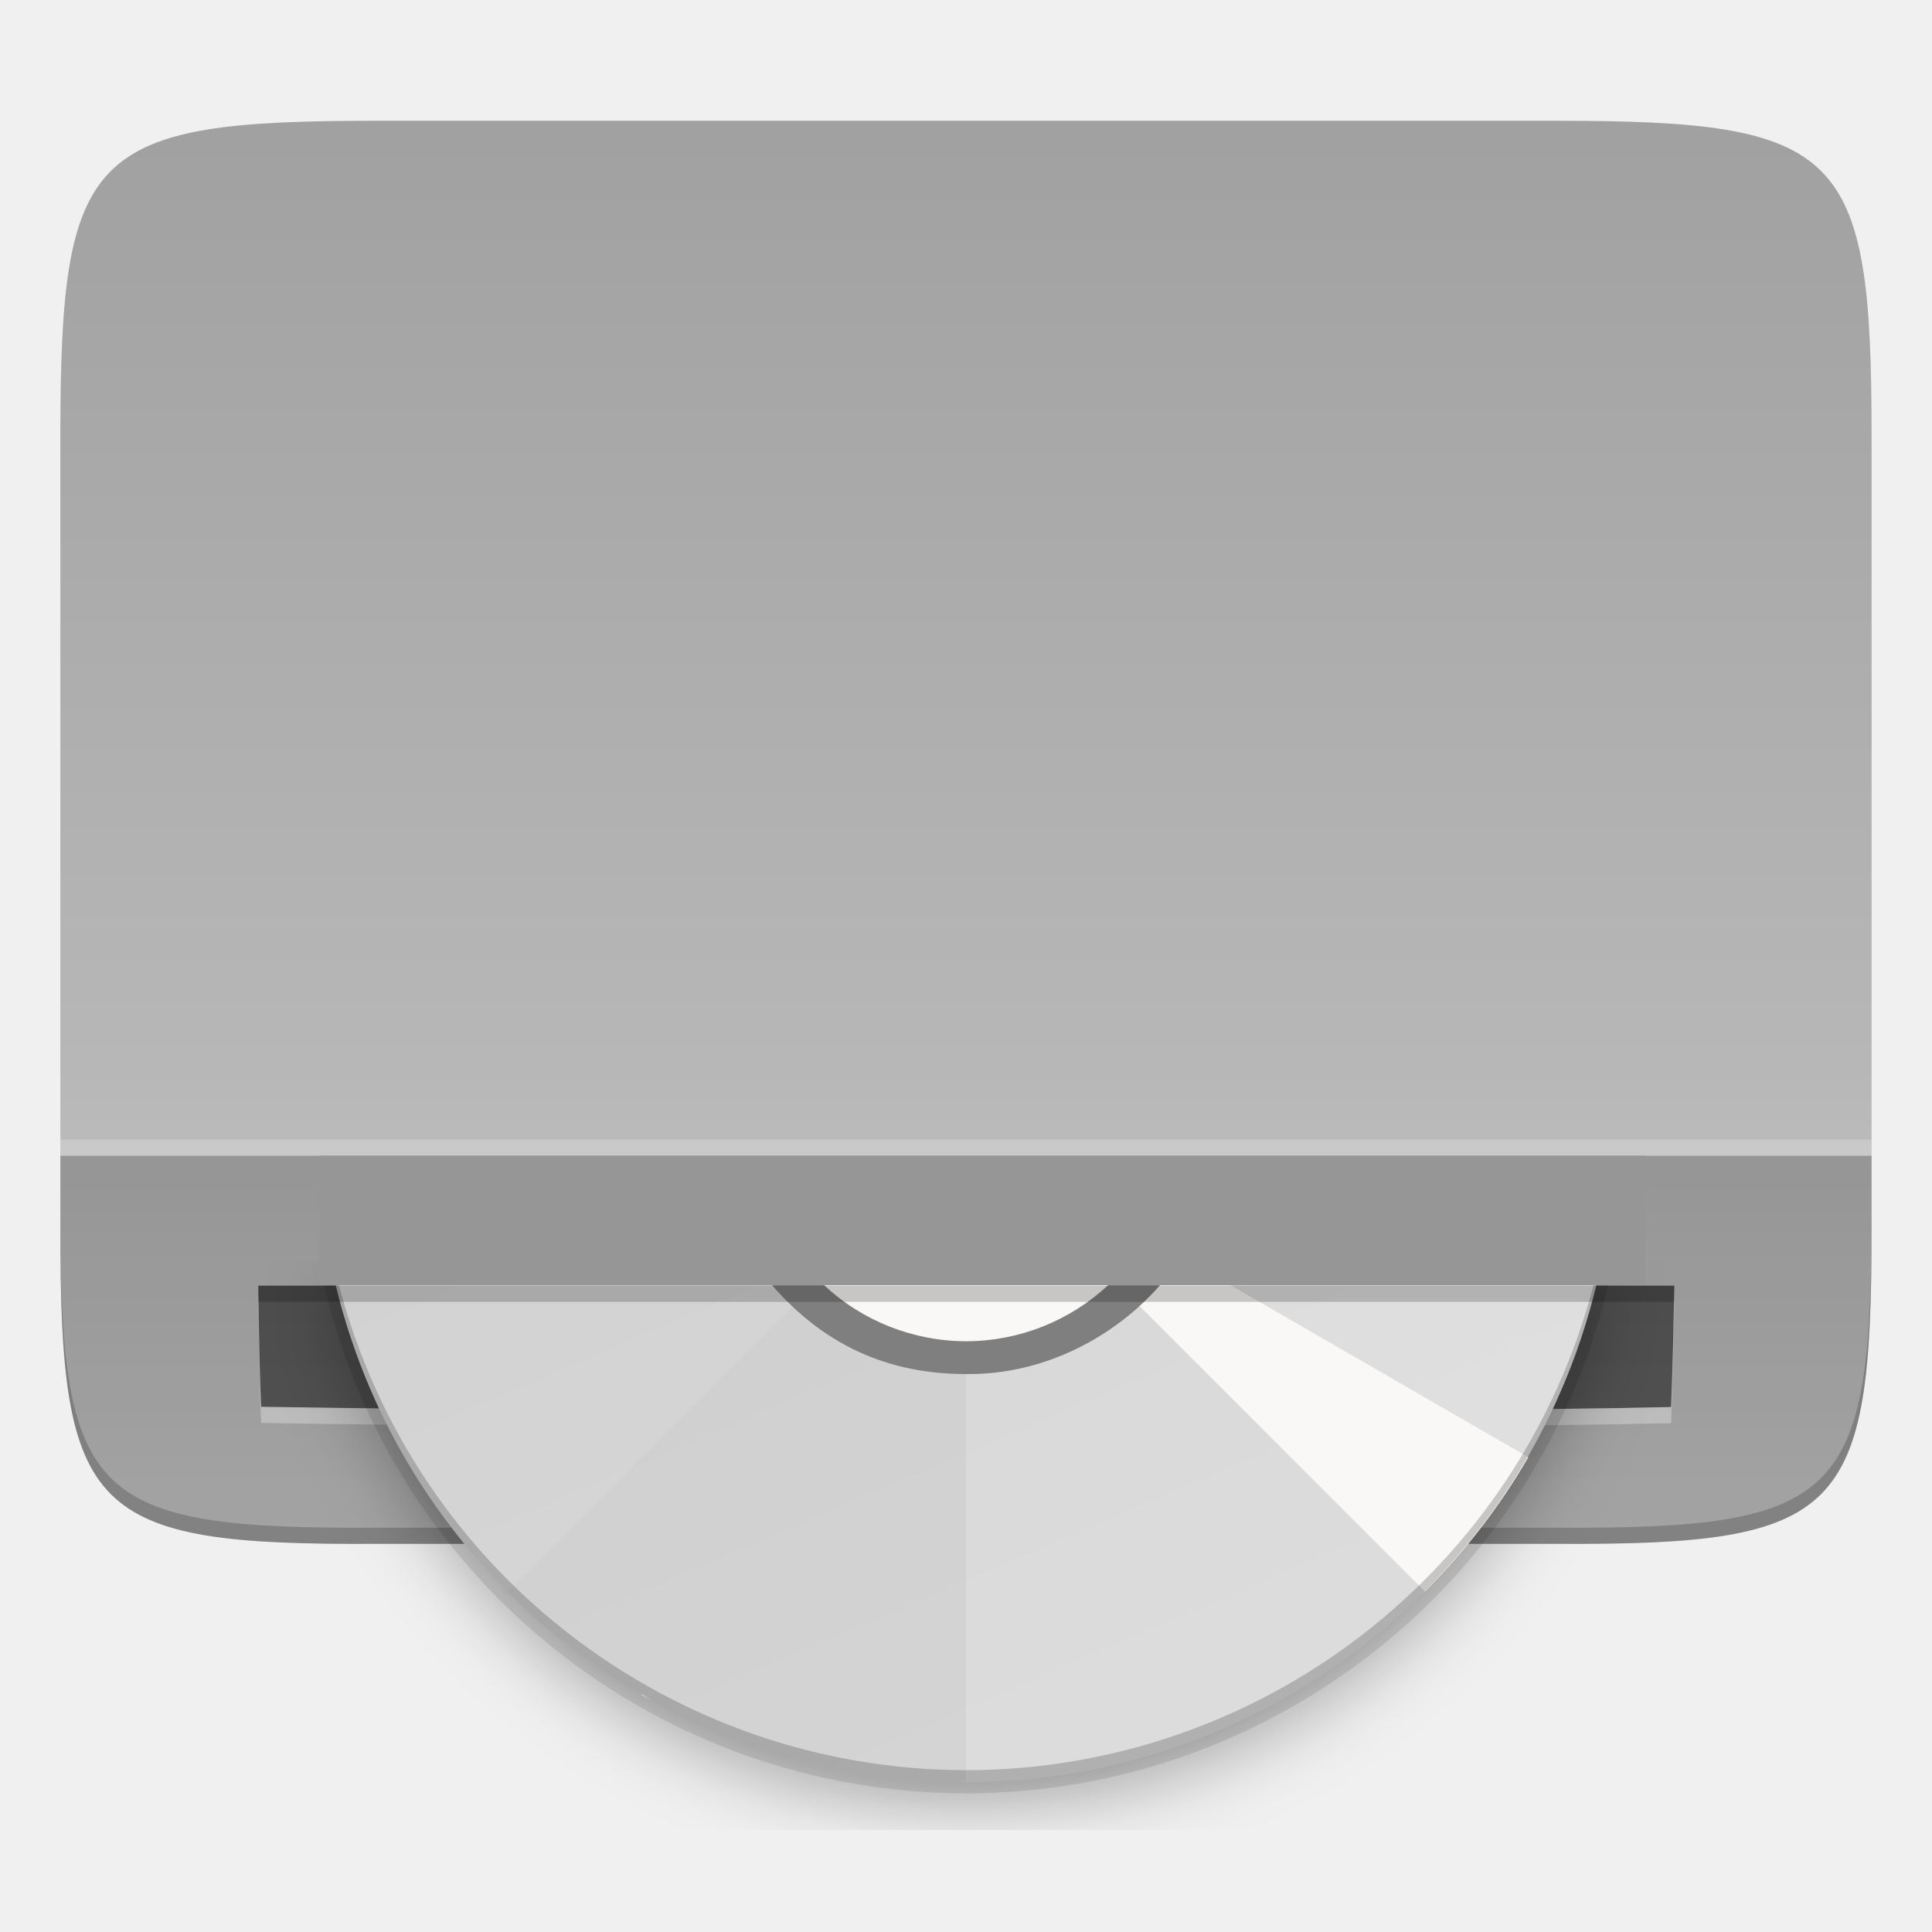
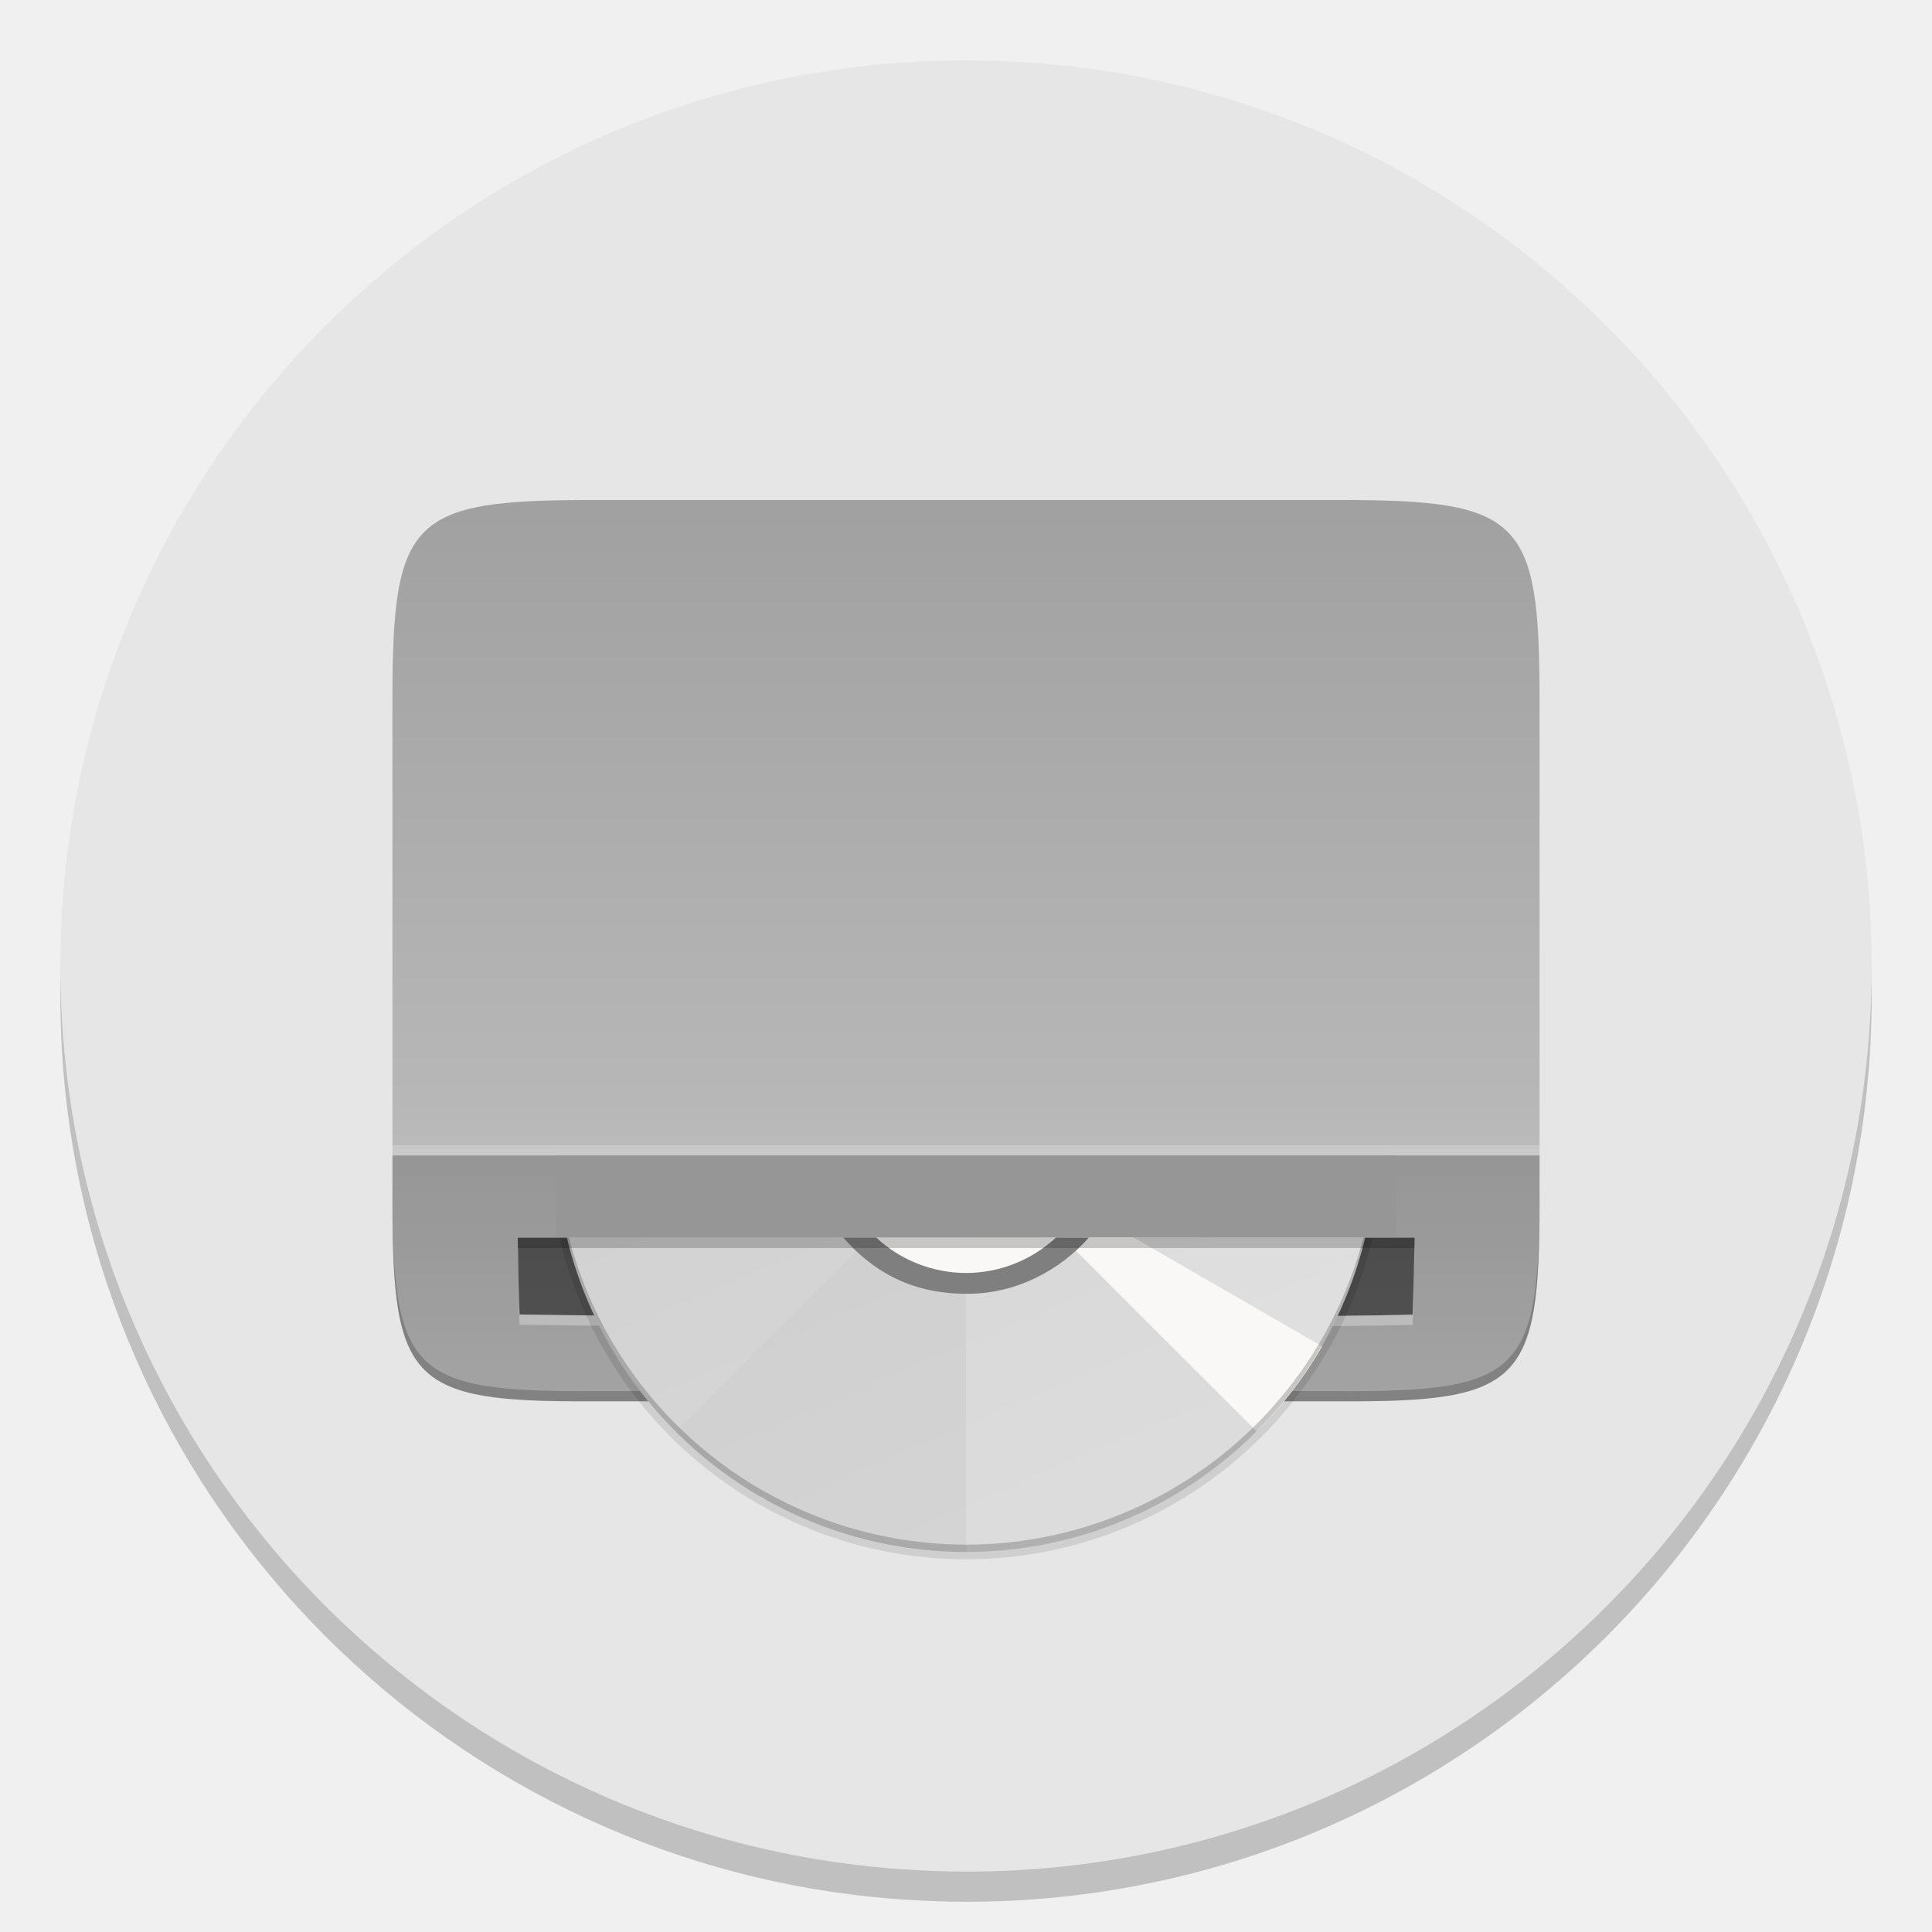
- <svg xmlns="http://www.w3.org/2000/svg" width="64" height="64" version="1.1" viewBox="0 0 16.933 16.933">
+ <svg xmlns="http://www.w3.org/2000/svg" width="64" height="64" version="1.1">
  <defs>
-     <filter id="c" x="-.048" y="-.048" width="1.096" height="1.096" color-interpolation-filters="sRGB">
-       <feGaussianBlur stdDeviation="4.48" />
-     </filter>
-     <linearGradient id="b" x1="104" x2="200" y1="44" y2="268" gradientTransform="matrix(.71689 0 0 .71689 43.032 81.297)" gradientUnits="userSpaceOnUse">
+     <linearGradient id="b" x1="399.57" x2="399.57" y1="545.8" y2="517.8" gradientTransform="matrix(2.1429 0 0 2.1429 -826.36 -1107.5)" gradientUnits="userSpaceOnUse">
+       <stop stop-color="#3889e9" offset="0" />
+       <stop stop-color="#5ea5fb" offset="1" />
+     </linearGradient>
+     <linearGradient id="d" x1="32.045" x2="30" y1="1.789" y2="61.55" gradientTransform="matrix(.86339 0 0 .8182 -320.77 -397.49)" gradientUnits="userSpaceOnUse">
+       <stop stop-color="#f9f9f9" offset="0" />
+       <stop stop-color="#e6e6e6" offset="1" />
+     </linearGradient>
+     <linearGradient id="b-3" x1="104" x2="200" y1="44" y2="268" gradientTransform="matrix(.71689 0 0 .71689 43.032 81.297)" gradientUnits="userSpaceOnUse">
      <stop stop-color="#cdcdcd" offset="0" />
      <stop stop-color="#d9d9d9" offset="1" />
    </linearGradient>
    <linearGradient id="a" x1="529.66" x2="-35.31" y1="295.64" y2="295.64" gradientTransform="matrix(0 -.11989 -.11988 0 50.474 38.893)" gradientUnits="userSpaceOnUse">
      <stop stop-color="#999" offset="0" />
      <stop stop-color="#b7b7b7" offset=".613" />
      <stop stop-color="#dbdbdb" offset="1" />
    </linearGradient>
  </defs>
-   <g transform="matrix(.26785 0 0 .26785 3.8732 4.8145)">
-     <path d="m46.781 22.245c0 9.339-0.959 10.344-10.317 10.298h-19.316-19.316c-9.358 0.046-10.317-0.959-10.317-10.298v-25.97c0-9.339 0.959-10.298 10.317-10.298h19.316 19.316c9.358 0 10.317 0.959 10.317 10.298z" color="#000000" fill="url(#a)" />
-     <g>
-       <path d="m-12.485 21.716v0.529c0 9.339 0.959 10.344 10.316 10.298h19.316 19.316c9.358 0.046 10.317-0.959 10.317-10.298v-0.529c0 9.339-0.959 10.344-10.317 10.298h-19.316-19.316c-9.358 0.046-10.316-0.959-10.316-10.298z" color="#000000" opacity=".2" />
-       <path d="m-12.485 19.843v2.401c0 9.339 0.959 10.344 10.316 10.298h19.316 19.316c9.358 0.046 10.317-0.959 10.317-10.298v-2.401z" color="#000000" opacity=".2" />
-       <path d="m-6.003 24.467c0.018 1.197 0.032 2.395 0.087 3.591 13.107 0.205 26.279 0.159 39.381 0.097 2.252-0.02 4.505-0.035 6.756-0.09 0.053-1.323 0.083-2.647 0.104-3.97h-46.333c0.001 0.124 0.003 0.248 0.004 0.372z" enable-background="new" opacity=".5" />
-     </g>
+   <path d="m50.249 9.194q-3.86-2.973-8.444-4.556-4.737-1.637-9.802-1.637c-16.57 0-30.003 13.432-30.003 30.001 0 15.158 11.245 27.684 25.845 29.709 0.712 0.099 1.434 0.175 2.159 0.219 0.661 0.041 1.326 0.07 2 0.07 16.567 0 29.997-13.432 29.997-29.999 0-1.31-0.083-2.604-0.245-3.866-0.188-1.475-0.493-2.909-0.884-4.305q-1.329-4.689-4.082-8.726-2.721-3.977-6.54-6.911z" opacity=".2" stroke-width=".997" />
+   <path d="m50.249 8.193q-3.86-2.973-8.444-4.556-4.737-1.637-9.802-1.637c-16.57 0-30.003 13.432-30.003 30.001 0 15.158 11.245 27.684 25.845 29.709 0.712 0.099 1.434 0.175 2.159 0.219 0.661 0.041 1.326 0.07 2 0.07 16.567 0 29.997-13.432 29.997-29.999 0-1.31-0.083-2.604-0.245-3.866-0.188-1.475-0.493-2.909-0.884-4.305q-1.329-4.689-4.082-8.726-2.721-3.977-6.54-6.911z" fill="url(#d)" stroke-width=".997" />
+   <circle cx="32.02" cy="32.044" r="30.001" fill-opacity="0" stroke-width="1.571" />
+   <circle cx="32.02" cy="32.044" r="0" fill="url(#b)" stroke-width="1.571" />
+   <g transform="matrix(.64118 0 0 .64118 21.005 25.554)">
+     <path d="m46.781 22.245c0 9.339-0.959 10.344-10.317 10.298h-38.632c-9.358 0.046-10.317-0.959-10.317-10.298v-25.97c0-9.339 0.959-10.298 10.317-10.298h38.632c9.358 0 10.317 0.959 10.317 10.298z" color="#000000" fill="url(#a)" />
+     <path d="m-12.485 21.716v0.529c0 9.339 0.959 10.344 10.316 10.298h38.632c9.358 0.046 10.317-0.959 10.317-10.298v-0.529c0 9.339-0.959 10.344-10.317 10.298h-38.632c-9.358 0.046-10.316-0.959-10.316-10.298z" color="#000000" opacity=".2" />
+     <path d="m-12.485 19.843v2.401c0 9.339 0.959 10.344 10.316 10.298h38.632c9.358 0.046 10.317-0.959 10.317-10.298v-2.401z" color="#000000" opacity=".2" />
+     <path d="m-6.003 24.467c0.018 1.197 0.032 2.395 0.087 3.591 13.107 0.205 26.279 0.159 39.381 0.097 2.252-0.02 4.505-0.035 6.756-0.09 0.053-1.323 0.083-2.647 0.104-3.97h-46.333c0.001 0.124 0.003 0.248 0.004 0.372z" enable-background="new" opacity=".5" />
    <rect x="-12.484" y="19.314" width="59.265" height=".529" enable-background="new" fill="#fff" opacity=".2" />
    <path d="m-6.007 24.624c0.001 0.124 0.003 0.248 0.004 0.372 0.018 1.197 0.032 2.395 0.087 3.591 13.107 0.205 26.279 0.159 39.381 0.097 2.252-0.02 4.505-0.035 6.756-0.09 0.053-1.323 0.083-2.647 0.104-3.97h-0.011c-0.021 1.147-0.047 2.295-0.093 3.441-2.252 0.055-4.504 0.07-6.756 0.09-13.102 0.062-26.274 0.107-39.381-0.097-0.053-1.144-0.068-2.289-0.085-3.434z" enable-background="new" fill="#fff" opacity=".3" />
    <g transform="matrix(.26458 0 0 .26458 -23.067 -32.014)" enable-background="new">
-       <path d="m73.404 212a80.292 80.292 0 0 0 78.596 64.291 80.292 80.292 0 0 0 78.68-64.291z" enable-background="new" filter="url(#c)" opacity=".3" />
      <path d="m72.58 212a81.726 81.726 0 0 0 79.42 62.857 81.726 81.726 0 0 0 79.426-62.857z" enable-background="new" opacity=".1" />
-       <path d="m74.049 212a80.292 80.292 0 0 0 77.951 61.424 80.292 80.292 0 0 0 77.947-61.424z" enable-background="new" fill="url(#b)" />
+       <path d="m74.049 212a80.292 80.292 0 0 0 77.951 61.424 80.292 80.292 0 0 0 77.947-61.424z" enable-background="new" fill="url(#b-3)" />
      <path d="m152 212v61.424a80.292 80.292 0 0 0 77.951-61.424z" enable-background="new" fill="#fff" opacity=".2" />
      <path d="m133.13 212-37.908 37.908a80.292 80.292 0 0 0 113.55 0l-37.908-37.908z" enable-background="new" opacity=".02" />
      <path d="m170.88 212 37.881 37.883a80.292 80.292 0 0 0 12.783-16.605l-36.852-21.277zm37.59 38.199a80.292 80.292 0 0 1-0.91 0.848 80.292 80.292 0 0 0 0.91-0.848zm-5.041 4.519a80.292 80.292 0 0 1-3.184 2.494 80.292 80.292 0 0 0 3.184-2.494zm-6.408 4.828a80.292 80.292 0 0 1-3.414 2.16 80.292 80.292 0 0 0 3.414-2.16zm-85.109 3.037-0.047 0.082a80.292 80.292 0 0 0 1.365 0.699 80.292 80.292 0 0 1-1.318-0.781zm78.258 1.121a80.292 80.292 0 0 1-3.609 1.81 80.292 80.292 0 0 0 3.609-1.81zm-73.377 1.486a80.292 80.292 0 0 0 3.643 1.695 80.292 80.292 0 0 1-3.643-1.695zm66.131 1.975a80.292 80.292 0 0 1-3.756 1.434 80.292 80.292 0 0 0 3.756-1.434zm-58.746 1.188a80.292 80.292 0 0 0 3.773 1.316 80.292 80.292 0 0 1-3.773-1.316zm51.201 1.529a80.292 80.292 0 0 1-3.883 1.051 80.292 80.292 0 0 0 3.883-1.051zm-43.547 0.875a80.292 80.292 0 0 0 3.879 0.93 80.292 80.292 0 0 1-3.879-0.93zm35.768 1.074a80.292 80.292 0 0 1-3.955 0.656 80.292 80.292 0 0 0 3.955-0.656zm-27.932 0.549a80.292 80.292 0 0 0 3.981 0.543 80.292 80.292 0 0 1-3.981-0.543zm19.988 0.615a80.292 80.292 0 0 1-3.986 0.258 80.292 80.292 0 0 0 3.986-0.258zm-12.016 0.221a80.292 80.292 0 0 0 4.004 0.145 80.292 80.292 0 0 1-4.004-0.145z" enable-background="new" fill="#faf8f6" />
      <path d="m128 212c5.439 6.225 12.859 10.991 24 11 9.885 0.111 18.566-4.78 24-11z" enable-background="new" fill="#7f7f7f" />
      <path d="m134.44 212a25.808 25.808 0 0 0 17.562 6.941 25.808 25.808 0 0 0 17.578-6.941z" enable-background="new" fill="#faf8f6" />
      <path d="m74.049 212a80.292 80.292 0 0 0 77.951 61.424 80.292 80.292 0 0 0 77.947-61.424h-0.342a80.292 80.292 0 0 1-77.605 59.99 80.292 80.292 0 0 1-77.551-59.99z" enable-background="new" opacity=".2" />
      <rect x="72" y="196" width="164" height="16" fill="#969696" />
    </g>
    <path d="m-6.007 24.095c0.001 0.124 0.003 0.248 0.004 0.372 7.937e-4 0.052 0.002 0.105 0.003 0.157h46.315c0.003-0.176 8e-3 -0.353 0.011-0.529z" enable-background="new" opacity=".2" />
  </g>
</svg>
